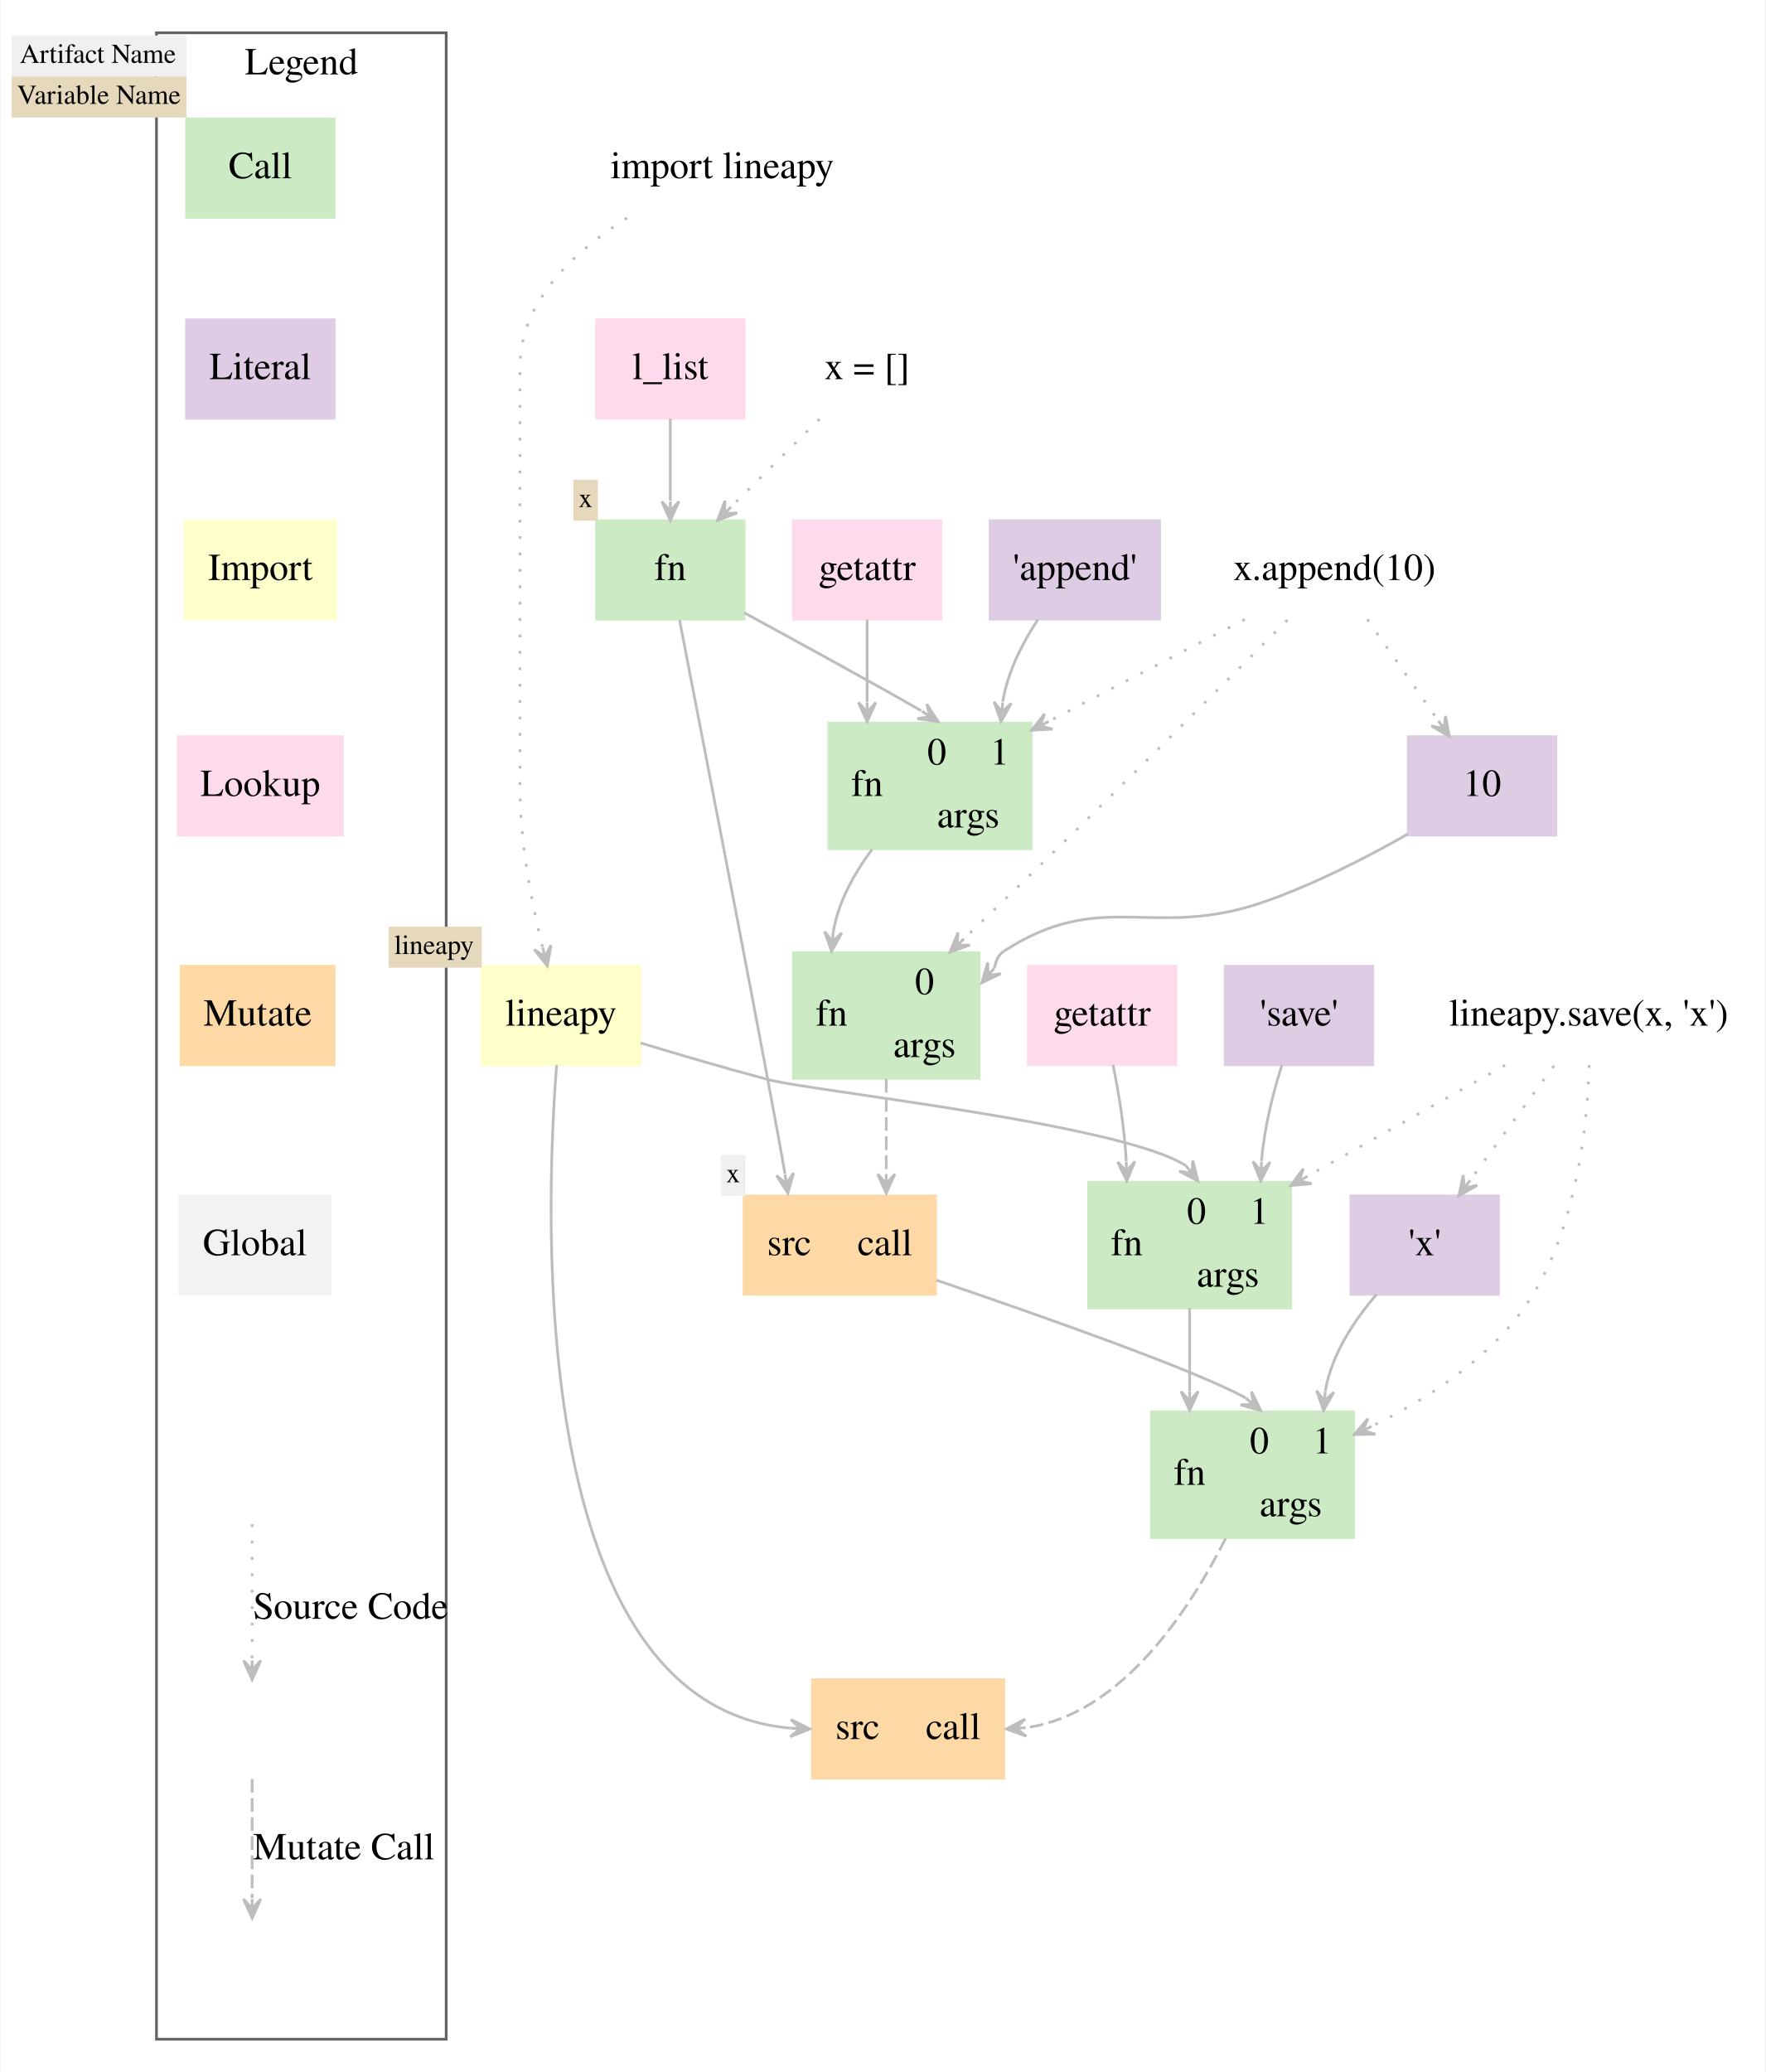
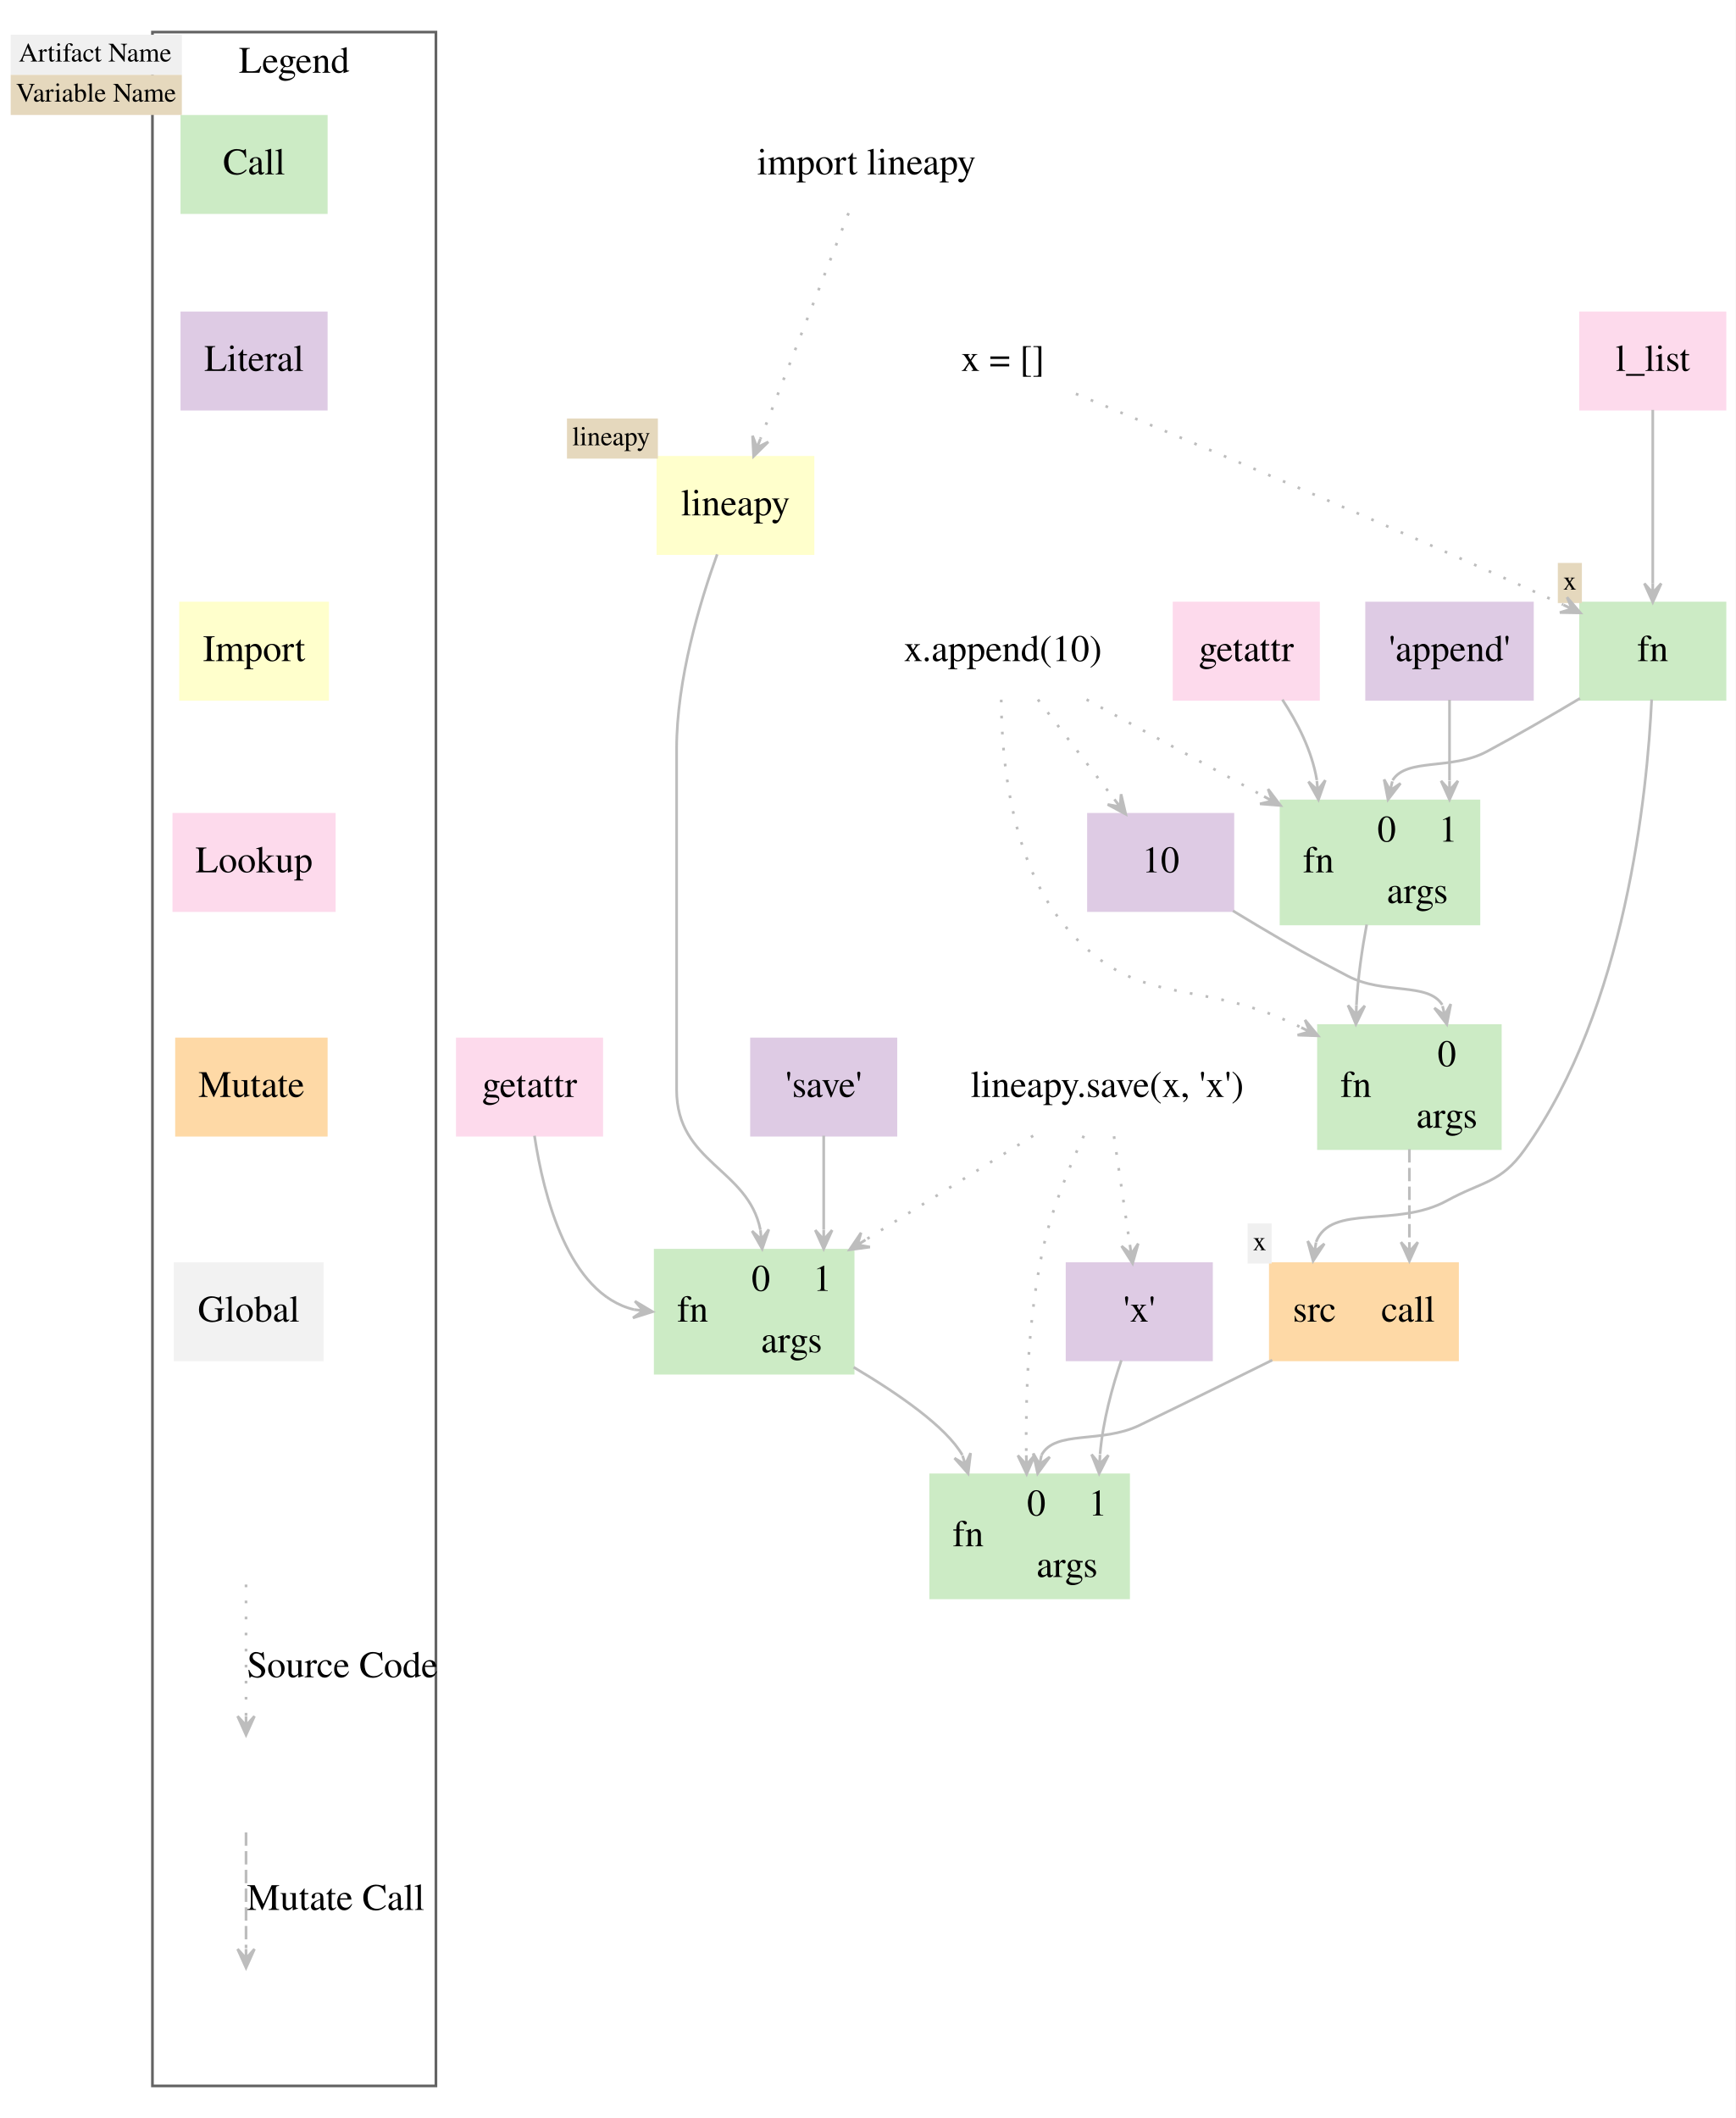
- <svg xmlns="http://www.w3.org/2000/svg" width="646pt" height="758pt" viewBox="0.00 0.00 645.50 758.00">
-   <g id="graph0" class="graph" transform="scale(1 1) rotate(0) translate(4 754)">
-     <polygon fill="white" stroke="transparent" points="-4,4 -4,-754 641.5,-754 641.5,4 -4,4" />
+ <svg xmlns="http://www.w3.org/2000/svg" width="649pt" height="792pt" viewBox="0.00 0.00 649.00 792.00">
+   <g id="graph0" class="graph" transform="scale(1 1) rotate(0) translate(4 788)">
+     <polygon fill="white" stroke="transparent" points="-4,4 -4,-788 645,-788 645,4 -4,4" />
    <g id="clust1" class="cluster">
-       <polygon fill="none" stroke="#636363" points="53,-8 53,-742 159,-742 159,-8 53,-8" />
-       <text text-anchor="middle" x="106" y="-726.8" font-family="Times,serif" font-size="14.00">Legend</text>
+       <polygon fill="none" stroke="#636363" points="53,-8 53,-776 159,-776 159,-8 53,-8" />
+       <text text-anchor="middle" x="106" y="-760.8" font-family="Times,serif" font-size="14.00">Legend</text>
    </g>
    <g id="node1" class="node">
-       <polygon fill="#ccebc5" stroke="#ccebc5" points="64,-674.5 64,-710.5 118,-710.5 118,-674.5 64,-674.5" />
-       <text text-anchor="middle" x="91" y="-688.8" font-family="Times,serif" font-size="14.00">Call</text>
-       <polygon fill="#f0f0f0" stroke="transparent" points="0,-726 0,-741 64,-741 64,-726 0,-726" />
-       <text text-anchor="start" x="3" y="-731" font-family="Times,serif" font-size="10.00">Artifact Name</text>
-       <polygon fill="#e5d8bd" stroke="transparent" points="0,-711 0,-726 64,-726 64,-711 0,-711" />
-       <text text-anchor="start" x="2" y="-716" font-family="Times,serif" font-size="10.00">Variable Name</text>
+       <polygon fill="#ccebc5" stroke="#ccebc5" points="64,-708.5 64,-744.5 118,-744.5 118,-708.5 64,-708.5" />
+       <text text-anchor="middle" x="91" y="-722.8" font-family="Times,serif" font-size="14.00">Call</text>
+       <polygon fill="#f0f0f0" stroke="transparent" points="0,-760 0,-775 64,-775 64,-760 0,-760" />
+       <text text-anchor="start" x="3" y="-765" font-family="Times,serif" font-size="10.00">Artifact Name</text>
+       <polygon fill="#e5d8bd" stroke="transparent" points="0,-745 0,-760 64,-760 64,-745 0,-745" />
+       <text text-anchor="start" x="2" y="-750" font-family="Times,serif" font-size="10.00">Variable Name</text>
    </g>
    <g id="node2" class="node">
-       <polygon fill="#decbe4" stroke="#decbe4" points="118,-637 64,-637 64,-601 118,-601 118,-637" />
-       <text text-anchor="middle" x="91" y="-615.3" font-family="Times,serif" font-size="14.00">Literal</text>
+       <polygon fill="#decbe4" stroke="#decbe4" points="118,-671 64,-671 64,-635 118,-635 118,-671" />
+       <text text-anchor="middle" x="91" y="-649.3" font-family="Times,serif" font-size="14.00">Literal</text>
    </g>
    <g id="node3" class="node">
-       <polygon fill="#ffffcc" stroke="#ffffcc" points="118.5,-563.5 63.5,-563.5 63.5,-527.5 118.5,-527.5 118.5,-563.5" />
-       <text text-anchor="middle" x="91" y="-541.8" font-family="Times,serif" font-size="14.00">Import</text>
+       <polygon fill="#ffffcc" stroke="#ffffcc" points="118.5,-562.5 63.5,-562.5 63.5,-526.5 118.5,-526.5 118.5,-562.5" />
+       <text text-anchor="middle" x="91" y="-540.8" font-family="Times,serif" font-size="14.00">Import</text>
    </g>
    <g id="node4" class="node">
-       <polygon fill="#fddaec" stroke="#fddaec" points="121,-484.5 61,-484.5 61,-448.5 121,-448.5 121,-484.5" />
-       <text text-anchor="middle" x="91" y="-462.8" font-family="Times,serif" font-size="14.00">Lookup</text>
+       <polygon fill="#fddaec" stroke="#fddaec" points="121,-483.5 61,-483.5 61,-447.5 121,-447.5 121,-483.5" />
+       <text text-anchor="middle" x="91" y="-461.8" font-family="Times,serif" font-size="14.00">Lookup</text>
    </g>
    <g id="node5" class="node">
-       <polygon fill="#fed9a6" stroke="#fed9a6" points="62,-364.5 62,-400.5 118,-400.5 118,-364.5 62,-364.5" />
-       <text text-anchor="middle" x="90" y="-378.8" font-family="Times,serif" font-size="14.00">Mutate</text>
+       <polygon fill="#fed9a6" stroke="#fed9a6" points="62,-363.5 62,-399.5 118,-399.5 118,-363.5 62,-363.5" />
+       <text text-anchor="middle" x="90" y="-377.8" font-family="Times,serif" font-size="14.00">Mutate</text>
    </g>
    <g id="node6" class="node">
-       <polygon fill="#f2f2f2" stroke="#f2f2f2" points="116.5,-316.5 61.5,-316.5 61.5,-280.5 116.5,-280.5 116.5,-316.5" />
-       <text text-anchor="middle" x="89" y="-294.8" font-family="Times,serif" font-size="14.00">Global</text>
+       <polygon fill="#f2f2f2" stroke="#f2f2f2" points="116.5,-315.5 61.5,-315.5 61.5,-279.5 116.5,-279.5 116.5,-315.5" />
+       <text text-anchor="middle" x="89" y="-293.8" font-family="Times,serif" font-size="14.00">Global</text>
    </g>
    <g id="edge7" class="edge">
-       <path fill="none" stroke="#bdbdbd" stroke-dasharray="1,5" d="M88,-196.38C88,-182.4 88,-162.47 88,-146.83" />
-       <polygon fill="#bdbdbd" stroke="#bdbdbd" points="88,-139.54 91.15,-146.54 88,-143.04 88,-146.54 88,-146.54 88,-146.54 88,-143.04 84.85,-146.54 88,-139.54 88,-139.54" />
-       <text text-anchor="middle" x="124" y="-161.8" font-family="Times,serif" font-size="14.00">Source Code</text>
+       <path fill="none" stroke="#bdbdbd" stroke-dasharray="1,5" d="M88,-195.48C88,-181.66 88,-162 88,-146.49" />
+       <polygon fill="#bdbdbd" stroke="#bdbdbd" points="88,-139.25 91.15,-146.25 88,-142.75 88,-146.25 88,-146.25 88,-146.25 88,-142.75 84.85,-146.25 88,-139.25 88,-139.25" />
+       <text text-anchor="middle" x="124" y="-160.8" font-family="Times,serif" font-size="14.00">Source Code</text>
    </g>
    <g id="edge8" class="edge">
-       <path fill="none" stroke="#bdbdbd" stroke-dasharray="5,2" d="M88,-103.2C88,-90.68 88,-73.59 88,-59.65" />
-       <polygon fill="#bdbdbd" stroke="#bdbdbd" points="88,-52.28 91.15,-59.28 88,-55.78 88,-59.28 88,-59.28 88,-59.28 88,-55.78 84.85,-59.28 88,-52.28 88,-52.28" />
+       <path fill="none" stroke="#bdbdbd" stroke-dasharray="5,2" d="M88,-102.8C88,-90.36 88,-73.36 88,-59.5" />
+       <polygon fill="#bdbdbd" stroke="#bdbdbd" points="88,-52.18 91.15,-59.18 88,-55.68 88,-59.18 88,-59.18 88,-59.18 88,-55.68 84.85,-59.18 88,-52.18 88,-52.18" />
      <text text-anchor="middle" x="121.5" y="-73.8" font-family="Times,serif" font-size="14.00">Mutate Call</text>
    </g>
    <g id="node10" class="node">
-       <polygon fill="#ffffcc" stroke="#ffffcc" points="230,-400.5 172,-400.5 172,-364.5 230,-364.5 230,-400.5" />
-       <text text-anchor="middle" x="201" y="-378.8" font-family="Times,serif" font-size="14.00">lineapy</text>
-       <polygon fill="#e5d8bd" stroke="transparent" points="138,-400 138,-415 172,-415 172,-400 138,-400" />
-       <text text-anchor="start" x="140" y="-405" font-family="Times,serif" font-size="10.00">lineapy</text>
+       <polygon fill="#ffffcc" stroke="#ffffcc" points="300,-617 242,-617 242,-581 300,-581 300,-617" />
+       <text text-anchor="middle" x="271" y="-595.3" font-family="Times,serif" font-size="14.00">lineapy</text>
+       <polygon fill="#e5d8bd" stroke="transparent" points="208,-616.5 208,-631.5 242,-631.5 242,-616.5 208,-616.5" />
+       <text text-anchor="start" x="210" y="-621.5" font-family="Times,serif" font-size="10.00">lineapy</text>
    </g>
    <g id="node22" class="node">
-       <polygon fill="#ccebc5" stroke="#ccebc5" points="394,-275.5 394,-321.5 468,-321.5 468,-275.5 394,-275.5" />
-       <text text-anchor="middle" x="408" y="-294.8" font-family="Times,serif" font-size="14.00">fn</text>
-       <polyline fill="none" stroke="#ccebc5" points="422,-275.5 422,-321.5 " />
-       <text text-anchor="middle" x="433.5" y="-306.3" font-family="Times,serif" font-size="14.00">0</text>
-       <polyline fill="none" stroke="#ccebc5" points="445,-298.5 445,-321.5 " />
-       <text text-anchor="middle" x="456.5" y="-306.3" font-family="Times,serif" font-size="14.00">1</text>
-       <polyline fill="none" stroke="#ccebc5" points="422,-298.5 468,-298.5 " />
-       <text text-anchor="middle" x="445" y="-283.3" font-family="Times,serif" font-size="14.00">args</text>
+       <polygon fill="#ccebc5" stroke="#ccebc5" points="241,-274.5 241,-320.5 315,-320.5 315,-274.5 241,-274.5" />
+       <text text-anchor="middle" x="255" y="-293.8" font-family="Times,serif" font-size="14.00">fn</text>
+       <polyline fill="none" stroke="#ccebc5" points="269,-274.5 269,-320.5 " />
+       <text text-anchor="middle" x="280.5" y="-305.3" font-family="Times,serif" font-size="14.00">0</text>
+       <polyline fill="none" stroke="#ccebc5" points="292,-297.5 292,-320.5 " />
+       <text text-anchor="middle" x="303.5" y="-305.3" font-family="Times,serif" font-size="14.00">1</text>
+       <polyline fill="none" stroke="#ccebc5" points="269,-297.5 315,-297.5 " />
+       <text text-anchor="middle" x="292" y="-282.3" font-family="Times,serif" font-size="14.00">args</text>
    </g>
    <g id="edge18" class="edge">
-       <path fill="none" stroke="#bdbdbd" d="M230.12,-372.46C244.23,-368.19 261.44,-363.13 277,-359 292.49,-354.88 405.9,-342.87 429.65,-327.55" />
-       <polygon fill="#bdbdbd" stroke="#bdbdbd" points="434,-322 432.16,-329.45 431.84,-324.75 429.68,-327.51 429.68,-327.51 429.68,-327.51 431.84,-324.75 427.2,-325.56 434,-322 434,-322" />
+       <path fill="none" stroke="#bdbdbd" d="M264.16,-580.72C257.7,-562.82 249,-533.9 249,-508 249,-508 249,-508 249,-380.5 249,-353.05 275.74,-351.16 280.33,-328.1" />
+       <polygon fill="#bdbdbd" stroke="#bdbdbd" points="281,-321 283.48,-328.26 280.67,-324.48 280.34,-327.97 280.34,-327.97 280.34,-327.97 280.67,-324.48 277.21,-327.67 281,-321 281,-321" />
+     </g>
+     <g id="node11" class="node">
+       <polygon fill="#fddaec" stroke="#fddaec" points="641,-671 587,-671 587,-635 641,-635 641,-671" />
+       <text text-anchor="middle" x="614" y="-649.3" font-family="Times,serif" font-size="14.00">l_list</text>
+     </g>
+     <g id="node12" class="node">
+       <polygon fill="#ccebc5" stroke="#ccebc5" points="587,-526.5 587,-562.5 641,-562.5 641,-526.5 587,-526.5" />
+       <text text-anchor="middle" x="614" y="-540.8" font-family="Times,serif" font-size="14.00">fn</text>
+       <polygon fill="#e5d8bd" stroke="transparent" points="578.5,-562.5 578.5,-577.5 587.5,-577.5 587.5,-562.5 578.5,-562.5" />
+       <text text-anchor="start" x="580.5" y="-567.5" font-family="Times,serif" font-size="10.00">x</text>
+     </g>
+     <g id="edge9" class="edge">
+       <path fill="none" stroke="#bdbdbd" d="M614,-634.73C614,-617.18 614,-589.81 614,-569.81" />
+       <polygon fill="#bdbdbd" stroke="#bdbdbd" points="614,-562.81 617.15,-569.81 614,-566.31 614,-569.81 614,-569.81 614,-569.81 614,-566.31 610.85,-569.81 614,-562.81 614,-562.81" />
+     </g>
+     <g id="node16" class="node">
+       <polygon fill="#ccebc5" stroke="#ccebc5" points="475,-442.5 475,-488.5 549,-488.5 549,-442.5 475,-442.5" />
+       <text text-anchor="middle" x="489" y="-461.8" font-family="Times,serif" font-size="14.00">fn</text>
+       <polyline fill="none" stroke="#ccebc5" points="503,-442.5 503,-488.5 " />
+       <text text-anchor="middle" x="514.5" y="-473.3" font-family="Times,serif" font-size="14.00">0</text>
+       <polyline fill="none" stroke="#ccebc5" points="526,-465.5 526,-488.5 " />
+       <text text-anchor="middle" x="537.5" y="-473.3" font-family="Times,serif" font-size="14.00">1</text>
+       <polyline fill="none" stroke="#ccebc5" points="503,-465.5 549,-465.5 " />
+       <text text-anchor="middle" x="526" y="-450.3" font-family="Times,serif" font-size="14.00">args</text>
+     </g>
+     <g id="edge11" class="edge">
+       <path fill="none" stroke="#bdbdbd" d="M586.8,-526.86C576.06,-520.45 563.56,-513.2 552,-507 538.66,-499.84 522.04,-504.74 516.72,-496.24" />
+       <polygon fill="#bdbdbd" stroke="#bdbdbd" points="515,-489 519.68,-495.08 515.81,-492.41 516.62,-495.81 516.62,-495.81 516.62,-495.81 515.81,-492.41 513.55,-496.54 515,-489 515,-489" />
+     </g>
+     <g id="node17" class="node">
+       <polygon fill="#fed9a6" stroke="#fed9a6" points="471,-279.5 471,-315.5 541,-315.5 541,-279.5 471,-279.5" />
+       <text text-anchor="middle" x="487.5" y="-293.8" font-family="Times,serif" font-size="14.00">src</text>
+       <polyline fill="none" stroke="#fed9a6" points="504,-279.5 504,-315.5 " />
+       <text text-anchor="middle" x="522.5" y="-293.8" font-family="Times,serif" font-size="14.00">call</text>
+       <polygon fill="#f0f0f0" stroke="transparent" points="462.5,-315.5 462.5,-330.5 471.5,-330.5 471.5,-315.5 462.5,-315.5" />
+       <text text-anchor="start" x="464.5" y="-320.5" font-family="Times,serif" font-size="10.00">x</text>
+     </g>
+     <g id="edge13" class="edge">
+       <path fill="none" stroke="#bdbdbd" d="M613.59,-526.44C611.94,-491.58 603.99,-410.99 566,-358 557.02,-345.48 550.51,-346.41 537,-339 518.14,-328.66 493.61,-338.03 488.12,-323.61" />
+       <polygon fill="#bdbdbd" stroke="#bdbdbd" points="487,-316.5 491.2,-322.92 487.55,-319.96 488.09,-323.41 488.09,-323.41 488.09,-323.41 487.55,-319.96 484.98,-323.91 487,-316.5 487,-316.5" />
+     </g>
+     <g id="node13" class="node">
+       <polygon fill="#decbe4" stroke="#decbe4" points="457,-483.5 403,-483.5 403,-447.5 457,-447.5 457,-483.5" />
+       <text text-anchor="middle" x="430" y="-461.8" font-family="Times,serif" font-size="14.00">10</text>
+     </g>
+     <g id="node18" class="node">
+       <polygon fill="#ccebc5" stroke="#ccebc5" points="489,-358.5 489,-404.5 557,-404.5 557,-358.5 489,-358.5" />
+       <text text-anchor="middle" x="503" y="-377.8" font-family="Times,serif" font-size="14.00">fn</text>
+       <polyline fill="none" stroke="#ccebc5" points="517,-358.5 517,-404.5 " />
+       <text text-anchor="middle" x="537" y="-389.3" font-family="Times,serif" font-size="14.00">0</text>
+       <polyline fill="none" stroke="#ccebc5" points="517,-381.5 557,-381.5 " />
+       <text text-anchor="middle" x="537" y="-366.3" font-family="Times,serif" font-size="14.00">args</text>
+     </g>
+     <g id="edge16" class="edge">
+       <path fill="none" stroke="#bdbdbd" d="M457.04,-447.4C460.05,-445.56 463.08,-443.73 466,-442 480.9,-433.19 484.66,-431.01 500,-423 513.42,-415.99 529.99,-420.79 535.29,-412.26" />
+       <polygon fill="#bdbdbd" stroke="#bdbdbd" points="537,-405 538.46,-412.54 536.2,-408.41 535.39,-411.81 535.39,-411.81 535.39,-411.81 536.2,-408.41 532.33,-411.09 537,-405 537,-405" />
+     </g>
+     <g id="node14" class="node">
+       <polygon fill="#fddaec" stroke="#fddaec" points="489,-562.5 435,-562.5 435,-526.5 489,-526.5 489,-562.5" />
+       <text text-anchor="middle" x="462" y="-540.8" font-family="Times,serif" font-size="14.00">getattr</text>
+     </g>
+     <g id="edge10" class="edge">
+       <path fill="none" stroke="#bdbdbd" d="M475.5,-526.39C481.04,-517.98 486.57,-507.3 488.39,-496.28" />
+       <polygon fill="#bdbdbd" stroke="#bdbdbd" points="489,-489 491.55,-496.24 488.71,-492.49 488.41,-495.98 488.41,-495.98 488.41,-495.98 488.71,-492.49 485.27,-495.71 489,-489 489,-489" />
+     </g>
+     <g id="node15" class="node">
+       <polygon fill="#decbe4" stroke="#decbe4" points="569,-562.5 507,-562.5 507,-526.5 569,-526.5 569,-562.5" />
+       <text text-anchor="middle" x="538" y="-540.8" font-family="Times,serif" font-size="14.00">'append'</text>
+     </g>
+     <g id="edge12" class="edge">
+       <path fill="none" stroke="#bdbdbd" d="M538,-526.32C538,-517.6 538,-506.66 538,-496.16" />
+       <polygon fill="#bdbdbd" stroke="#bdbdbd" points="538,-489 541.15,-496 538,-492.5 538,-496 538,-496 538,-496 538,-492.5 534.85,-496 538,-489 538,-489" />
+     </g>
+     <g id="edge15" class="edge">
+       <path fill="none" stroke="#bdbdbd" d="M507.03,-442.3C505.33,-433.25 503.73,-422.49 503.19,-412.1" />
+       <polygon fill="#bdbdbd" stroke="#bdbdbd" points="503,-405 506.34,-411.91 503.1,-408.5 503.19,-412 503.19,-412 503.19,-412 503.1,-408.5 500.04,-412.08 503,-405 503,-405" />
    </g>
    <g id="node23" class="node">
-       <polygon fill="#fed9a6" stroke="#fed9a6" points="293,-103.5 293,-139.5 363,-139.5 363,-103.5 293,-103.5" />
-       <text text-anchor="middle" x="309.5" y="-117.8" font-family="Times,serif" font-size="14.00">src</text>
-       <polyline fill="none" stroke="#fed9a6" points="326,-103.5 326,-139.5 " />
-       <text text-anchor="middle" x="344.5" y="-117.8" font-family="Times,serif" font-size="14.00">call</text>
+       <polygon fill="#ccebc5" stroke="#ccebc5" points="344,-190.5 344,-236.5 418,-236.5 418,-190.5 344,-190.5" />
+       <text text-anchor="middle" x="358" y="-209.8" font-family="Times,serif" font-size="14.00">fn</text>
+       <polyline fill="none" stroke="#ccebc5" points="372,-190.5 372,-236.5 " />
+       <text text-anchor="middle" x="383.5" y="-221.3" font-family="Times,serif" font-size="14.00">0</text>
+       <polyline fill="none" stroke="#ccebc5" points="395,-213.5 395,-236.5 " />
+       <text text-anchor="middle" x="406.5" y="-221.3" font-family="Times,serif" font-size="14.00">1</text>
+       <polyline fill="none" stroke="#ccebc5" points="372,-213.5 418,-213.5 " />
+       <text text-anchor="middle" x="395" y="-198.3" font-family="Times,serif" font-size="14.00">args</text>
+     </g>
+     <g id="edge21" class="edge">
+       <path fill="none" stroke="#bdbdbd" d="M471.73,-279.41C456.53,-271.87 438.4,-262.93 422,-255 407.81,-248.13 390.51,-253.34 385.45,-243.91" />
+       <polygon fill="#bdbdbd" stroke="#bdbdbd" points="384,-237 388.52,-243.2 384.72,-240.43 385.44,-243.85 385.44,-243.85 385.44,-243.85 384.72,-240.43 382.36,-244.5 384,-237 384,-237" />
+     </g>
+     <g id="edge14" class="edge">
+       <path fill="none" stroke="#bdbdbd" stroke-dasharray="5,2" d="M523,-358.29C523,-348.09 523,-335.65 523,-323.79" />
+       <polygon fill="#bdbdbd" stroke="#bdbdbd" points="523,-316.5 526.15,-323.5 523,-320 523,-323.5 523,-323.5 523,-323.5 523,-320 519.85,-323.5 523,-316.5 523,-316.5" />
+     </g>
+     <g id="node19" class="node">
+       <polygon fill="#decbe4" stroke="#decbe4" points="449,-315.5 395,-315.5 395,-279.5 449,-279.5 449,-315.5" />
+       <text text-anchor="middle" x="422" y="-293.8" font-family="Times,serif" font-size="14.00">'x'</text>
+     </g>
+     <g id="edge22" class="edge">
+       <path fill="none" stroke="#bdbdbd" d="M415.29,-279.34C411.95,-269.53 408.4,-256.73 407.33,-244.27" />
+       <polygon fill="#bdbdbd" stroke="#bdbdbd" points="407,-237 410.46,-243.85 407.16,-240.5 407.31,-243.99 407.31,-243.99 407.31,-243.99 407.16,-240.5 404.17,-244.13 407,-237 407,-237" />
+     </g>
+     <g id="node20" class="node">
+       <polygon fill="#fddaec" stroke="#fddaec" points="221,-399.5 167,-399.5 167,-363.5 221,-363.5 221,-399.5" />
+       <text text-anchor="middle" x="194" y="-377.8" font-family="Times,serif" font-size="14.00">getattr</text>
+     </g>
+     <g id="edge17" class="edge">
+       <path fill="none" stroke="#bdbdbd" d="M195.85,-363.3C199.23,-340.99 208.48,-304.19 233.04,-298.31" />
+       <polygon fill="#bdbdbd" stroke="#bdbdbd" points="240,-297.5 233.41,-301.43 236.52,-297.9 233.05,-298.3 233.05,-298.3 233.05,-298.3 236.52,-297.9 232.68,-295.18 240,-297.5 240,-297.5" />
+     </g>
+     <g id="node21" class="node">
+       <polygon fill="#decbe4" stroke="#decbe4" points="331,-399.5 277,-399.5 277,-363.5 331,-363.5 331,-399.5" />
+       <text text-anchor="middle" x="304" y="-377.8" font-family="Times,serif" font-size="14.00">'save'</text>
+     </g>
+     <g id="edge19" class="edge">
+       <path fill="none" stroke="#bdbdbd" d="M304,-363.32C304,-353.38 304,-340.45 304,-328.14" />
+       <polygon fill="#bdbdbd" stroke="#bdbdbd" points="304,-321 307.15,-328 304,-324.5 304,-328 304,-328 304,-328 304,-324.5 300.85,-328 304,-321 304,-321" />
    </g>
    <g id="edge20" class="edge">
-       <path fill="none" stroke="#bdbdbd" d="M199.4,-364.44C195.04,-307.95 188.99,-130.11 284.92,-121.8" />
-       <polygon fill="#bdbdbd" stroke="#bdbdbd" points="292,-121.5 285.14,-124.94 288.5,-121.65 285.01,-121.8 285.01,-121.8 285.01,-121.8 288.5,-121.65 284.87,-118.65 292,-121.5 292,-121.5" />
-     </g>
-     <g id="node11" class="node">
-       <polygon fill="#fddaec" stroke="#fddaec" points="268,-637 214,-637 214,-601 268,-601 268,-637" />
-       <text text-anchor="middle" x="241" y="-615.3" font-family="Times,serif" font-size="14.00">l_list</text>
-     </g>
-     <g id="node12" class="node">
-       <polygon fill="#ccebc5" stroke="#ccebc5" points="214,-527.5 214,-563.5 268,-563.5 268,-527.5 214,-527.5" />
-       <text text-anchor="middle" x="241" y="-541.8" font-family="Times,serif" font-size="14.00">fn</text>
-       <polygon fill="#e5d8bd" stroke="transparent" points="205.5,-563.5 205.5,-578.5 214.5,-578.5 214.5,-563.5 205.5,-563.5" />
-       <text text-anchor="start" x="207.5" y="-568.5" font-family="Times,serif" font-size="10.00">x</text>
-     </g>
-     <g id="edge9" class="edge">
-       <path fill="none" stroke="#bdbdbd" d="M241,-600.82C241,-591.88 241,-580.77 241,-570.86" />
-       <polygon fill="#bdbdbd" stroke="#bdbdbd" points="241,-563.57 244.15,-570.57 241,-567.07 241,-570.57 241,-570.57 241,-570.57 241,-567.07 237.85,-570.57 241,-563.57 241,-563.57" />
-     </g>
-     <g id="node16" class="node">
-       <polygon fill="#ccebc5" stroke="#ccebc5" points="299,-443.5 299,-489.5 373,-489.5 373,-443.5 299,-443.5" />
-       <text text-anchor="middle" x="313" y="-462.8" font-family="Times,serif" font-size="14.00">fn</text>
-       <polyline fill="none" stroke="#ccebc5" points="327,-443.5 327,-489.5 " />
-       <text text-anchor="middle" x="338.5" y="-474.3" font-family="Times,serif" font-size="14.00">0</text>
-       <polyline fill="none" stroke="#ccebc5" points="350,-466.5 350,-489.5 " />
-       <text text-anchor="middle" x="361.5" y="-474.3" font-family="Times,serif" font-size="14.00">1</text>
-       <polyline fill="none" stroke="#ccebc5" points="327,-466.5 373,-466.5 " />
-       <text text-anchor="middle" x="350" y="-451.3" font-family="Times,serif" font-size="14.00">args</text>
-     </g>
-     <g id="edge11" class="edge">
-       <path fill="none" stroke="#bdbdbd" d="M268.04,-529.83C290.25,-517.74 320.05,-501.41 332.79,-493.97" />
-       <polygon fill="#bdbdbd" stroke="#bdbdbd" points="339,-490 334.8,-496.42 336.05,-491.88 333.1,-493.77 333.1,-493.77 333.1,-493.77 336.05,-491.88 331.41,-491.11 339,-490 339,-490" />
-     </g>
-     <g id="node17" class="node">
-       <polygon fill="#fed9a6" stroke="#fed9a6" points="268,-280.5 268,-316.5 338,-316.5 338,-280.5 268,-280.5" />
-       <text text-anchor="middle" x="284.5" y="-294.8" font-family="Times,serif" font-size="14.00">src</text>
-       <polyline fill="none" stroke="#fed9a6" points="301,-280.5 301,-316.5 " />
-       <text text-anchor="middle" x="319.5" y="-294.8" font-family="Times,serif" font-size="14.00">call</text>
-       <polygon fill="#f0f0f0" stroke="transparent" points="259.5,-316.5 259.5,-331.5 268.5,-331.5 268.5,-316.5 259.5,-316.5" />
-       <text text-anchor="start" x="261.5" y="-321.5" font-family="Times,serif" font-size="10.00">x</text>
-     </g>
-     <g id="edge13" class="edge">
-       <path fill="none" stroke="#bdbdbd" d="M244.37,-527.16C253.36,-480.91 277.57,-356.01 282.94,-324.6" />
-       <polygon fill="#bdbdbd" stroke="#bdbdbd" points="284,-317.5 286.08,-324.89 283.48,-320.96 282.96,-324.42 282.96,-324.42 282.96,-324.42 283.48,-320.96 279.85,-323.96 284,-317.5 284,-317.5" />
-     </g>
-     <g id="node13" class="node">
-       <polygon fill="#decbe4" stroke="#decbe4" points="565,-484.5 511,-484.5 511,-448.5 565,-448.5 565,-484.5" />
-       <text text-anchor="middle" x="538" y="-462.8" font-family="Times,serif" font-size="14.00">10</text>
-     </g>
-     <g id="node18" class="node">
-       <polygon fill="#ccebc5" stroke="#ccebc5" points="286,-359.5 286,-405.5 354,-405.5 354,-359.5 286,-359.5" />
-       <text text-anchor="middle" x="300" y="-378.8" font-family="Times,serif" font-size="14.00">fn</text>
-       <polyline fill="none" stroke="#ccebc5" points="314,-359.5 314,-405.5 " />
-       <text text-anchor="middle" x="334" y="-390.3" font-family="Times,serif" font-size="14.00">0</text>
-       <polyline fill="none" stroke="#ccebc5" points="314,-382.5 354,-382.5 " />
-       <text text-anchor="middle" x="334" y="-367.3" font-family="Times,serif" font-size="14.00">args</text>
-     </g>
-     <g id="edge16" class="edge">
-       <path fill="none" stroke="#bdbdbd" d="M510.75,-448.83C495.68,-440.27 476.34,-430.34 458,-424 417.39,-409.96 399.06,-429.37 363,-406 360.71,-404.52 360.09,-402.13 359.59,-399.92" />
-       <polygon fill="#bdbdbd" stroke="#bdbdbd" points="355,-394.5 361.93,-397.81 357.26,-397.17 359.52,-399.84 359.52,-399.84 359.52,-399.84 357.26,-397.17 357.12,-401.88 355,-394.5 355,-394.5" />
-     </g>
-     <g id="node14" class="node">
-       <polygon fill="#fddaec" stroke="#fddaec" points="340,-563.5 286,-563.5 286,-527.5 340,-527.5 340,-563.5" />
-       <text text-anchor="middle" x="313" y="-541.8" font-family="Times,serif" font-size="14.00">getattr</text>
-     </g>
-     <g id="edge10" class="edge">
-       <path fill="none" stroke="#bdbdbd" d="M313,-527.32C313,-518.6 313,-507.66 313,-497.16" />
-       <polygon fill="#bdbdbd" stroke="#bdbdbd" points="313,-490 316.15,-497 313,-493.5 313,-497 313,-497 313,-497 313,-493.5 309.85,-497 313,-490 313,-490" />
-     </g>
-     <g id="node15" class="node">
-       <polygon fill="#decbe4" stroke="#decbe4" points="420,-563.5 358,-563.5 358,-527.5 420,-527.5 420,-563.5" />
-       <text text-anchor="middle" x="389" y="-541.8" font-family="Times,serif" font-size="14.00">'append'</text>
-     </g>
-     <g id="edge12" class="edge">
-       <path fill="none" stroke="#bdbdbd" d="M375.5,-527.39C369.96,-518.98 364.43,-508.3 362.61,-497.28" />
-       <polygon fill="#bdbdbd" stroke="#bdbdbd" points="362,-490 365.73,-496.71 362.29,-493.49 362.59,-496.98 362.59,-496.98 362.59,-496.98 362.29,-493.49 359.45,-497.24 362,-490 362,-490" />
-     </g>
-     <g id="edge15" class="edge">
-       <path fill="none" stroke="#bdbdbd" d="M314.85,-443.32C308.36,-434.64 302.44,-424.1 300.59,-412.98" />
-       <polygon fill="#bdbdbd" stroke="#bdbdbd" points="300,-406 303.73,-412.71 300.29,-409.49 300.59,-412.98 300.59,-412.98 300.59,-412.98 300.29,-409.49 297.45,-413.24 300,-406 300,-406" />
+       <path fill="none" stroke="#bdbdbd" d="M315.19,-276.74C332.16,-266.68 349.82,-254.39 355.84,-243.91" />
+       <polygon fill="#bdbdbd" stroke="#bdbdbd" points="358,-237 358.92,-244.62 356.96,-240.34 355.91,-243.68 355.91,-243.68 355.91,-243.68 356.96,-240.34 352.91,-242.74 358,-237 358,-237" />
    </g>
    <g id="node24" class="node">
-       <polygon fill="#ccebc5" stroke="#ccebc5" points="417,-191.5 417,-237.5 491,-237.5 491,-191.5 417,-191.5" />
-       <text text-anchor="middle" x="431" y="-210.8" font-family="Times,serif" font-size="14.00">fn</text>
-       <polyline fill="none" stroke="#ccebc5" points="445,-191.5 445,-237.5 " />
-       <text text-anchor="middle" x="456.5" y="-222.3" font-family="Times,serif" font-size="14.00">0</text>
-       <polyline fill="none" stroke="#ccebc5" points="468,-214.5 468,-237.5 " />
-       <text text-anchor="middle" x="479.5" y="-222.3" font-family="Times,serif" font-size="14.00">1</text>
-       <polyline fill="none" stroke="#ccebc5" points="445,-214.5 491,-214.5 " />
-       <text text-anchor="middle" x="468" y="-199.3" font-family="Times,serif" font-size="14.00">args</text>
+       <text text-anchor="middle" x="320" y="-722.8" font-family="Times,serif" font-size="14.00">import lineapy</text>
    </g>
    <g id="edge23" class="edge">
-       <path fill="none" stroke="#bdbdbd" d="M338.33,-285.68C376.34,-272.75 433.73,-252.54 451.53,-242.56" />
-       <polygon fill="#bdbdbd" stroke="#bdbdbd" points="457,-238 453.64,-244.9 454.31,-240.24 451.62,-242.48 451.62,-242.48 451.62,-242.48 454.31,-240.24 449.61,-240.07 457,-238 457,-238" />
-     </g>
-     <g id="edge14" class="edge">
-       <path fill="none" stroke="#bdbdbd" stroke-dasharray="5,2" d="M320,-359.29C320,-349.09 320,-336.65 320,-324.79" />
-       <polygon fill="#bdbdbd" stroke="#bdbdbd" points="320,-317.5 323.15,-324.5 320,-321 320,-324.5 320,-324.5 320,-324.5 320,-321 316.85,-324.5 320,-317.5 320,-317.5" />
-     </g>
-     <g id="node19" class="node">
-       <polygon fill="#decbe4" stroke="#decbe4" points="544,-316.5 490,-316.5 490,-280.5 544,-280.5 544,-316.5" />
-       <text text-anchor="middle" x="517" y="-294.8" font-family="Times,serif" font-size="14.00">'x'</text>
-     </g>
-     <g id="edge24" class="edge">
-       <path fill="none" stroke="#bdbdbd" d="M499.37,-280.45C491.25,-271.02 482.91,-258.51 480.62,-245.09" />
-       <polygon fill="#bdbdbd" stroke="#bdbdbd" points="480,-238 483.75,-244.7 480.3,-241.49 480.61,-244.97 480.61,-244.97 480.61,-244.97 480.3,-241.49 477.47,-245.25 480,-238 480,-238" />
-     </g>
-     <g id="node20" class="node">
-       <polygon fill="#fddaec" stroke="#fddaec" points="426,-400.5 372,-400.5 372,-364.5 426,-364.5 426,-400.5" />
-       <text text-anchor="middle" x="399" y="-378.8" font-family="Times,serif" font-size="14.00">getattr</text>
-     </g>
-     <g id="edge17" class="edge">
-       <path fill="none" stroke="#bdbdbd" d="M402.97,-364.42C404.99,-354.52 407.15,-341.6 407.8,-329.21" />
-       <polygon fill="#bdbdbd" stroke="#bdbdbd" points="408,-322 410.96,-329.08 407.9,-325.5 407.81,-329 407.81,-329 407.81,-329 407.9,-325.5 404.66,-328.91 408,-322 408,-322" />
-     </g>
-     <g id="node21" class="node">
-       <polygon fill="#decbe4" stroke="#decbe4" points="498,-400.5 444,-400.5 444,-364.5 498,-364.5 498,-400.5" />
-       <text text-anchor="middle" x="471" y="-378.8" font-family="Times,serif" font-size="14.00">'save'</text>
-     </g>
-     <g id="edge19" class="edge">
-       <path fill="none" stroke="#bdbdbd" d="M464.74,-364.31C461.62,-354.48 458.31,-341.68 457.3,-329.25" />
-       <polygon fill="#bdbdbd" stroke="#bdbdbd" points="457,-322 460.44,-328.86 457.15,-325.5 457.29,-328.99 457.29,-328.99 457.29,-328.99 457.15,-325.5 454.15,-329.13 457,-322 457,-322" />
-     </g>
-     <g id="edge22" class="edge">
-       <path fill="none" stroke="#bdbdbd" d="M431,-275.46C431,-266.35 431,-255.5 431,-245.1" />
-       <polygon fill="#bdbdbd" stroke="#bdbdbd" points="431,-238 434.15,-245 431,-241.5 431,-245 431,-245 431,-245 431,-241.5 427.85,-245 431,-238 431,-238" />
-     </g>
-     <g id="edge21" class="edge">
-       <path fill="none" stroke="#bdbdbd" stroke-dasharray="5,2" d="M444.18,-191.23C431.34,-165.7 406.27,-126.75 371.16,-121.98" />
-       <polygon fill="#bdbdbd" stroke="#bdbdbd" points="364,-121.5 371.2,-118.83 367.49,-121.74 370.98,-121.97 370.98,-121.97 370.98,-121.97 367.49,-121.74 370.77,-125.12 364,-121.5 364,-121.5" />
+       <path fill="none" stroke="#bdbdbd" stroke-dasharray="1,5" d="M313.29,-708.31C304.76,-686.47 289.99,-648.64 280.36,-623.97" />
+       <polygon fill="#bdbdbd" stroke="#bdbdbd" points="277.79,-617.38 283.27,-622.76 279.06,-620.64 280.33,-623.9 280.33,-623.9 280.33,-623.9 279.06,-620.64 277.4,-625.05 277.79,-617.38 277.79,-617.38" />
    </g>
    <g id="node25" class="node">
-       <text text-anchor="middle" x="260" y="-688.8" font-family="Times,serif" font-size="14.00">import lineapy</text>
+       <text text-anchor="middle" x="371" y="-649.3" font-family="Times,serif" font-size="14.00">x = []</text>
    </g>
    <g id="edge25" class="edge">
-       <path fill="none" stroke="#bdbdbd" stroke-dasharray="1,5" d="M225.17,-674.3C205.97,-662.13 186,-643.76 186,-620 186,-620 186,-620 186,-465.5 186,-445.8 190.24,-423.86 194.22,-407.63" />
-       <polygon fill="#bdbdbd" stroke="#bdbdbd" points="196.01,-400.61 197.33,-408.17 195.14,-404 194.28,-407.39 194.28,-407.39 194.28,-407.39 195.14,-404 191.22,-406.62 196.01,-400.61 196.01,-400.61" />
+       <path fill="none" stroke="#bdbdbd" stroke-dasharray="1,5" d="M398.3,-640.74C438.07,-624.22 514.15,-592.22 578,-563 578.82,-562.63 579.64,-562.24 580.48,-561.86" />
+       <polygon fill="#bdbdbd" stroke="#bdbdbd" points="586.94,-558.82 581.94,-564.65 583.77,-560.31 580.6,-561.8 580.6,-561.8 580.6,-561.8 583.77,-560.31 579.26,-558.95 586.94,-558.82 586.94,-558.82" />
    </g>
    <g id="node26" class="node">
-       <text text-anchor="middle" x="313" y="-615.3" font-family="Times,serif" font-size="14.00">x = []</text>
+       <text text-anchor="middle" x="371" y="-540.8" font-family="Times,serif" font-size="14.00">x.append(10)</text>
    </g>
    <g id="edge27" class="edge">
-       <path fill="none" stroke="#bdbdbd" stroke-dasharray="1,5" d="M295.57,-600.69C285.93,-591.12 273.84,-579.12 263.5,-568.84" />
-       <polygon fill="#bdbdbd" stroke="#bdbdbd" points="258.27,-563.65 265.46,-566.35 260.75,-566.12 263.24,-568.58 263.24,-568.58 263.24,-568.58 260.75,-566.12 261.02,-570.82 258.27,-563.65 258.27,-563.65" />
+       <path fill="none" stroke="#bdbdbd" stroke-dasharray="1,5" d="M384.09,-526.41C392.5,-515.45 403.5,-501.08 412.63,-489.17" />
+       <polygon fill="#bdbdbd" stroke="#bdbdbd" points="416.94,-483.54 415.19,-491.01 414.81,-486.32 412.69,-489.1 412.69,-489.1 412.69,-489.1 414.81,-486.32 410.18,-487.18 416.94,-483.54 416.94,-483.54" />
+     </g>
+     <g id="edge28" class="edge">
+       <path fill="none" stroke="#bdbdbd" stroke-dasharray="1,5" d="M402.29,-526.41C421.79,-515.77 447.15,-501.92 468.57,-490.22" />
+       <polygon fill="#bdbdbd" stroke="#bdbdbd" points="474.79,-486.82 470.16,-492.94 471.72,-488.5 468.65,-490.17 468.65,-490.17 468.65,-490.17 471.72,-488.5 467.14,-487.41 474.79,-486.82 474.79,-486.82" />
+     </g>
+     <g id="edge29" class="edge">
+       <path fill="none" stroke="#bdbdbd" stroke-dasharray="1,5" d="M370.38,-526.37C370.5,-504.38 373.9,-466.17 394,-442 420.6,-410.01 442.43,-422.88 480,-405 480.81,-404.61 481.63,-404.22 482.46,-403.82" />
+       <polygon fill="#bdbdbd" stroke="#bdbdbd" points="488.85,-400.67 483.97,-406.59 485.71,-402.22 482.57,-403.76 482.57,-403.76 482.57,-403.76 485.71,-402.22 481.18,-400.94 488.85,-400.67 488.85,-400.67" />
    </g>
    <g id="node27" class="node">
-       <text text-anchor="middle" x="484" y="-541.8" font-family="Times,serif" font-size="14.00">x.append(10)</text>
-     </g>
-     <g id="edge29" class="edge">
-       <path fill="none" stroke="#bdbdbd" stroke-dasharray="1,5" d="M495.98,-527.41C503.6,-516.55 513.57,-502.34 521.88,-490.49" />
-       <polygon fill="#bdbdbd" stroke="#bdbdbd" points="526.05,-484.54 524.61,-492.08 524.04,-487.41 522.03,-490.27 522.03,-490.27 522.03,-490.27 524.04,-487.41 519.45,-488.46 526.05,-484.54 526.05,-484.54" />
-     </g>
-     <g id="edge30" class="edge">
-       <path fill="none" stroke="#bdbdbd" stroke-dasharray="1,5" d="M451.15,-527.41C430.06,-516.44 402.42,-502.06 379.51,-490.14" />
-       <polygon fill="#bdbdbd" stroke="#bdbdbd" points="373.18,-486.84 380.85,-487.28 376.29,-488.46 379.39,-490.08 379.39,-490.08 379.39,-490.08 376.29,-488.46 377.94,-492.87 373.18,-486.84 373.18,-486.84" />
+       <text text-anchor="middle" x="410" y="-377.8" font-family="Times,serif" font-size="14.00">lineapy.save(x, 'x')</text>
    </g>
    <g id="edge31" class="edge">
-       <path fill="none" stroke="#bdbdbd" stroke-dasharray="1,5" d="M466.77,-527.16C446.56,-506.88 412.02,-472.33 382,-443 371.09,-432.34 359,-420.7 348.42,-410.56" />
-       <polygon fill="#bdbdbd" stroke="#bdbdbd" points="343.36,-405.72 350.59,-408.28 345.88,-408.14 348.41,-410.56 348.41,-410.56 348.41,-410.56 345.88,-408.14 346.24,-412.84 343.36,-405.72 343.36,-405.72" />
-     </g>
-     <g id="node28" class="node">
-       <text text-anchor="middle" x="577" y="-378.8" font-family="Times,serif" font-size="14.00">lineapy.save(x, 'x')</text>
+       <path fill="none" stroke="#bdbdbd" stroke-dasharray="1,5" d="M412.54,-363.11C414.26,-351.4 416.54,-335.79 418.44,-322.85" />
+       <polygon fill="#bdbdbd" stroke="#bdbdbd" points="419.5,-315.58 421.6,-322.97 418.99,-319.05 418.49,-322.51 418.49,-322.51 418.49,-322.51 418.99,-319.05 415.37,-322.05 419.5,-315.58 419.5,-315.58" />
+     </g>
+     <g id="edge32" class="edge">
+       <path fill="none" stroke="#bdbdbd" stroke-dasharray="1,5" d="M382.33,-363.31C364.24,-352.07 340.28,-337.19 319.88,-324.52" />
+       <polygon fill="#bdbdbd" stroke="#bdbdbd" points="313.67,-320.66 321.28,-321.68 316.65,-322.51 319.62,-324.35 319.62,-324.35 319.62,-324.35 316.65,-322.51 317.96,-327.03 313.67,-320.66 313.67,-320.66" />
    </g>
    <g id="edge33" class="edge">
-       <path fill="none" stroke="#bdbdbd" stroke-dasharray="1,5" d="M564.28,-364.11C555.39,-351.96 543.43,-335.62 533.76,-322.41" />
-       <polygon fill="#bdbdbd" stroke="#bdbdbd" points="529.5,-316.58 536.18,-320.37 531.57,-319.41 533.63,-322.23 533.63,-322.23 533.63,-322.23 531.57,-319.41 531.09,-324.09 529.5,-316.58 529.5,-316.58" />
-     </g>
-     <g id="edge34" class="edge">
-       <path fill="none" stroke="#bdbdbd" stroke-dasharray="1,5" d="M546.39,-364.31C525.53,-352.59 497.59,-336.9 474.43,-323.89" />
-       <polygon fill="#bdbdbd" stroke="#bdbdbd" points="468.04,-320.3 475.68,-320.98 471.09,-322.01 474.14,-323.73 474.14,-323.73 474.14,-323.73 471.09,-322.01 472.6,-326.48 468.04,-320.3 468.04,-320.3" />
-     </g>
-     <g id="edge35" class="edge">
-       <path fill="none" stroke="#bdbdbd" stroke-dasharray="1,5" d="M577.15,-364.34C576.51,-341.78 572.42,-301.89 553,-275 539.28,-256.02 517.48,-241.97 497.82,-232.31" />
-       <polygon fill="#bdbdbd" stroke="#bdbdbd" points="491.25,-229.2 498.92,-229.34 494.41,-230.69 497.57,-232.19 497.57,-232.19 497.57,-232.19 494.41,-230.69 496.22,-235.04 491.25,-229.2 491.25,-229.2" />
+       <path fill="none" stroke="#bdbdbd" stroke-dasharray="1,5" d="M401.26,-363.29C395.81,-351.67 389.23,-335.8 386,-321 380.41,-295.44 379.47,-265.64 379.75,-244.08" />
+       <polygon fill="#bdbdbd" stroke="#bdbdbd" points="379.89,-236.81 382.9,-243.87 379.82,-240.31 379.75,-243.81 379.75,-243.81 379.75,-243.81 379.82,-240.31 376.6,-243.75 379.89,-236.81 379.89,-236.81" />
    </g>
  </g>
</svg>
